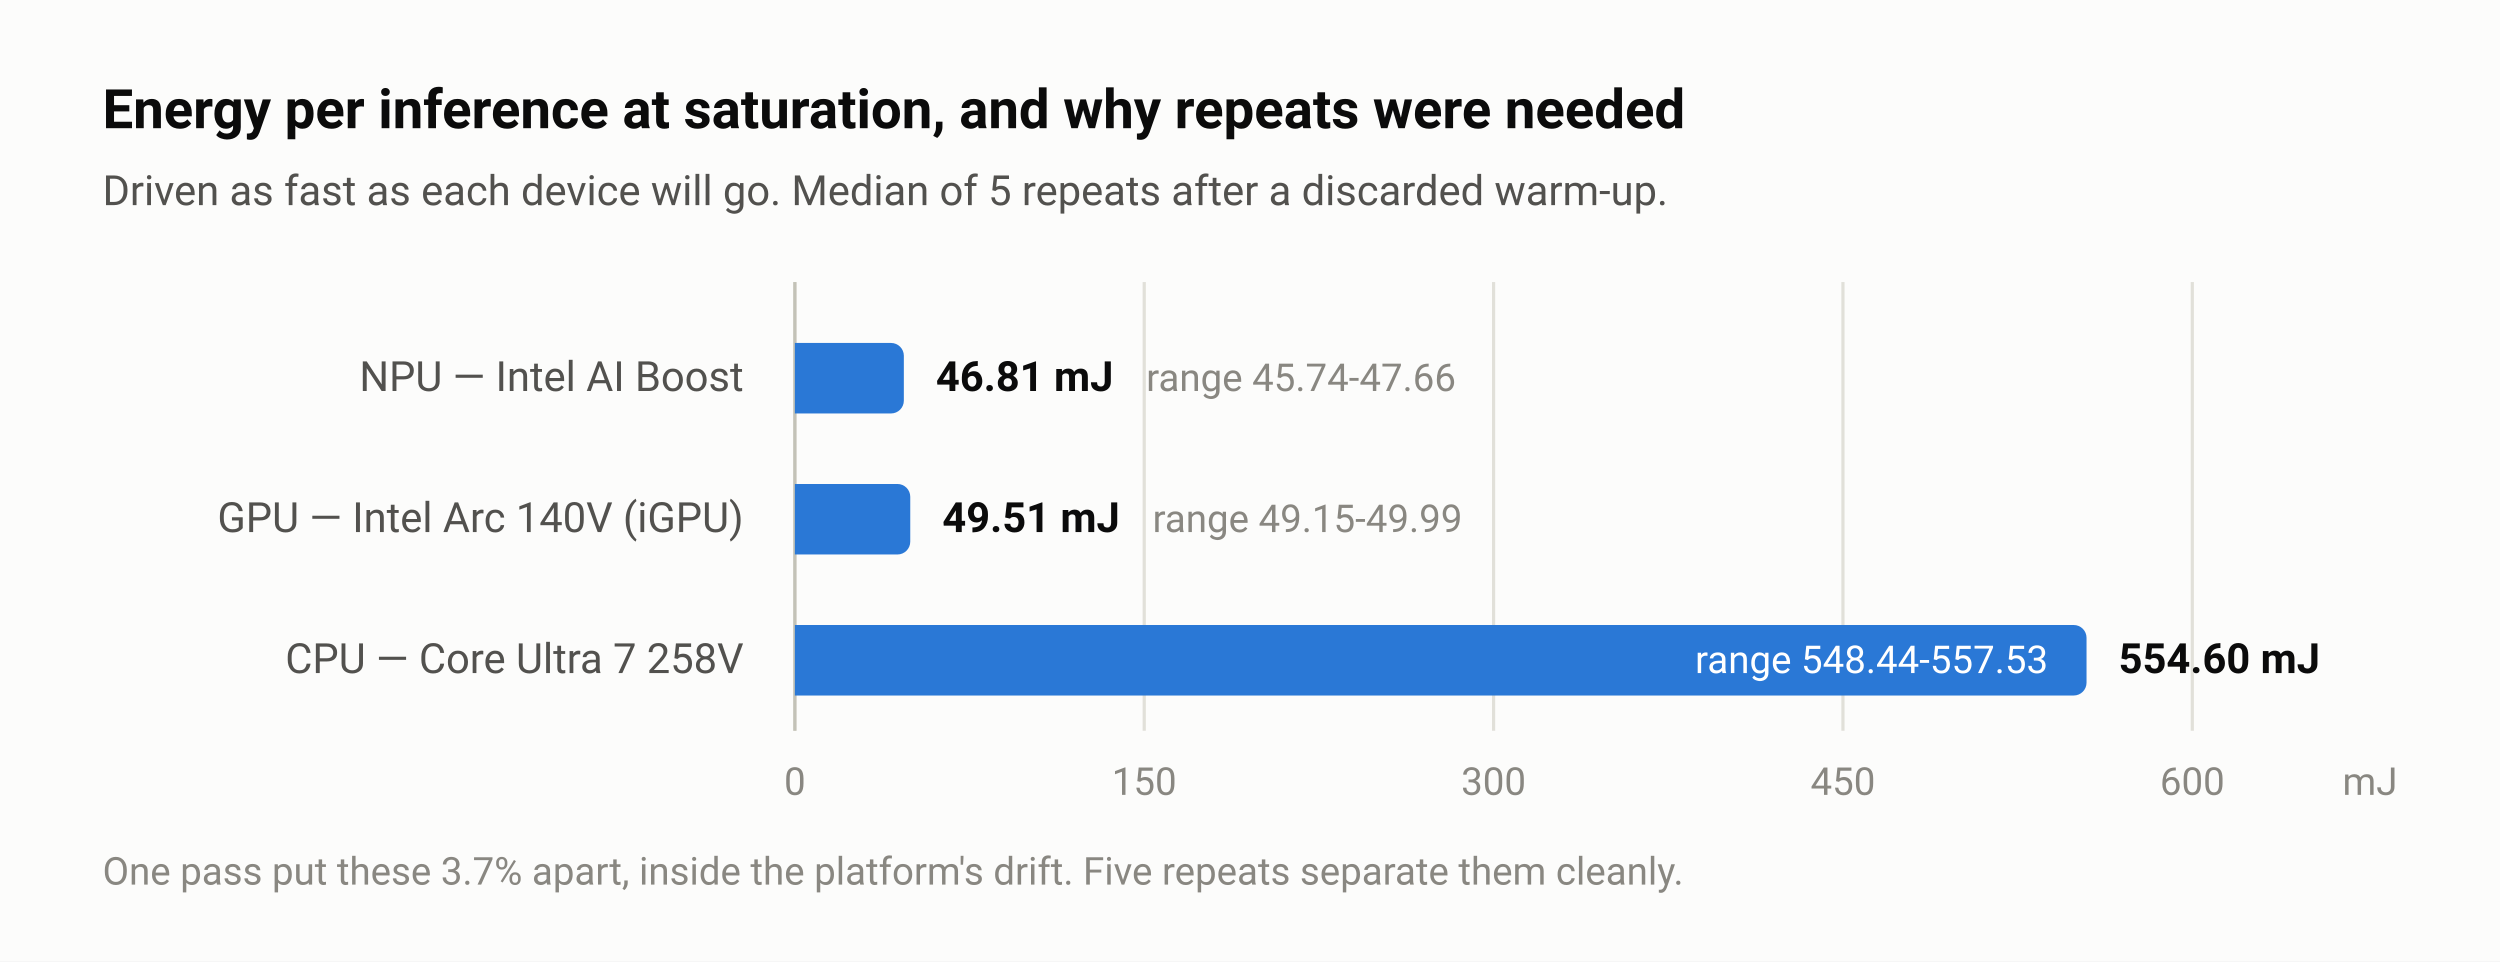
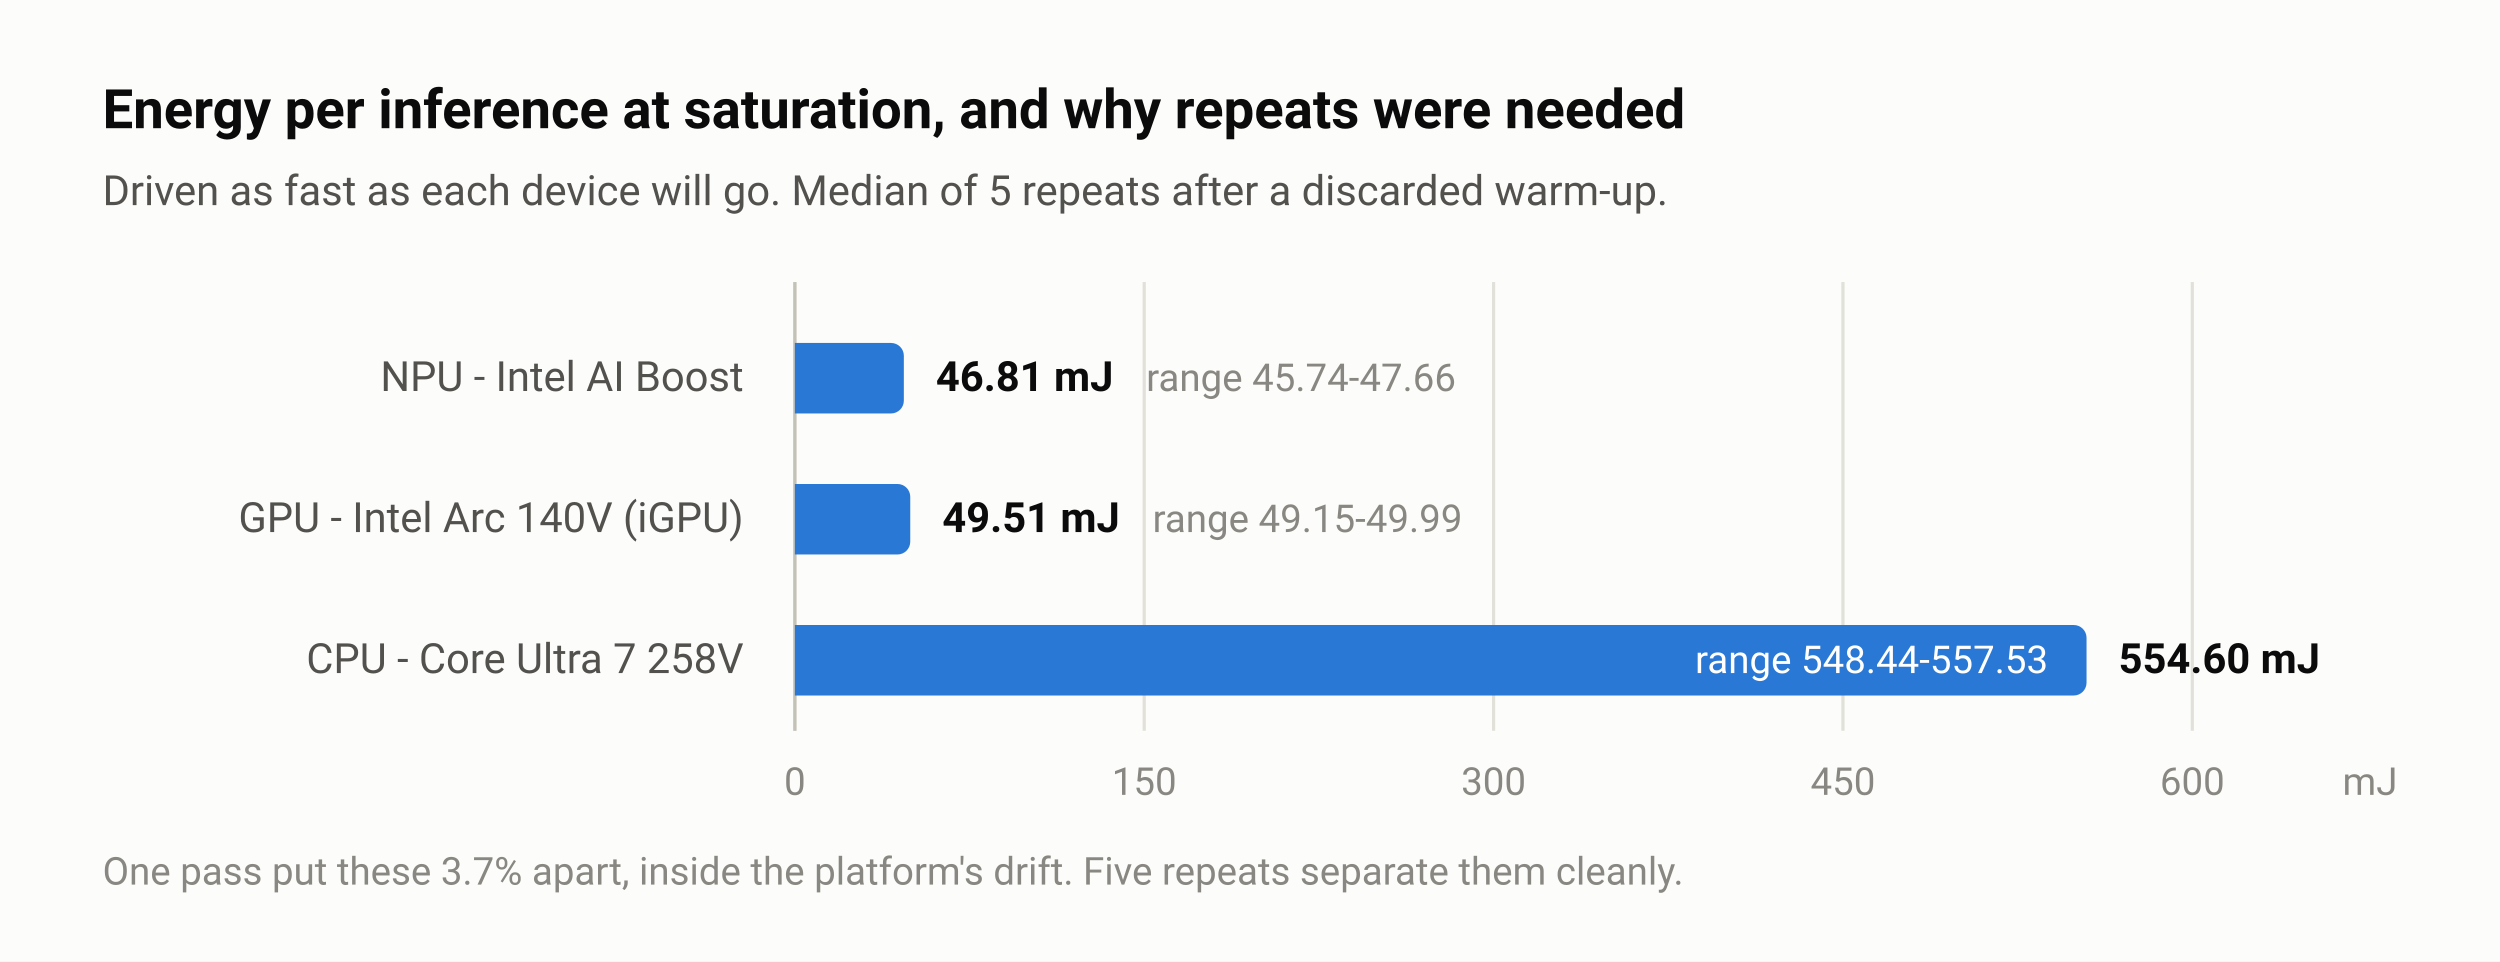
<svg xmlns="http://www.w3.org/2000/svg" viewBox="0 0 780 300" width="780" height="300" role="img" aria-label="Energy per inference at saturation, and why repeats were needed">
  <rect width="780" height="300" fill="#fcfcfb" />
  <text x="32.0" y="40.0" font-family="system-ui, -apple-system, 'Segoe UI', Roboto, Helvetica, Arial, sans-serif" font-size="17" font-weight="650" fill="#0b0b0b" text-anchor="start">Energy per inference at saturation, and why repeats were needed</text>
  <text x="32.0" y="64.0" font-family="system-ui, -apple-system, 'Segoe UI', Roboto, Helvetica, Arial, sans-serif" font-size="13" font-weight="400" fill="#52514e" text-anchor="start">Driven as fast as each device will go. Median of 5 repeats after a discarded warm-up.</text>
  <line x1="248.0" y1="88.0" x2="248.0" y2="228.0" stroke="#e1e0d9" stroke-width="1" />
  <text x="248.0" y="248.0" font-family="system-ui, -apple-system, 'Segoe UI', Roboto, Helvetica, Arial, sans-serif" font-size="12" font-weight="400" fill="#898781" text-anchor="middle">0</text>
  <line x1="357.0" y1="88.0" x2="357.0" y2="228.0" stroke="#e1e0d9" stroke-width="1" />
  <text x="357.0" y="248.0" font-family="system-ui, -apple-system, 'Segoe UI', Roboto, Helvetica, Arial, sans-serif" font-size="12" font-weight="400" fill="#898781" text-anchor="middle">150</text>
  <line x1="466.0" y1="88.0" x2="466.0" y2="228.0" stroke="#e1e0d9" stroke-width="1" />
  <text x="466.0" y="248.0" font-family="system-ui, -apple-system, 'Segoe UI', Roboto, Helvetica, Arial, sans-serif" font-size="12" font-weight="400" fill="#898781" text-anchor="middle">300</text>
  <line x1="575.0" y1="88.0" x2="575.0" y2="228.0" stroke="#e1e0d9" stroke-width="1" />
  <text x="575.0" y="248.0" font-family="system-ui, -apple-system, 'Segoe UI', Roboto, Helvetica, Arial, sans-serif" font-size="12" font-weight="400" fill="#898781" text-anchor="middle">450</text>
  <line x1="684.0" y1="88.0" x2="684.0" y2="228.0" stroke="#e1e0d9" stroke-width="1" />
  <text x="684.0" y="248.0" font-family="system-ui, -apple-system, 'Segoe UI', Roboto, Helvetica, Arial, sans-serif" font-size="12" font-weight="400" fill="#898781" text-anchor="middle">600</text>
  <line x1="248.0" y1="88.0" x2="248.0" y2="228.0" stroke="#c3c2b7" stroke-width="1" />
  <text x="748.0" y="248.0" font-family="system-ui, -apple-system, 'Segoe UI', Roboto, Helvetica, Arial, sans-serif" font-size="12" font-weight="400" fill="#898781" text-anchor="end">mJ</text>
-   <text x="232.0" y="122.0" font-family="system-ui, -apple-system, 'Segoe UI', Roboto, Helvetica, Arial, sans-serif" font-size="13" font-weight="400" fill="#52514e" text-anchor="end">NPU — Intel AI Boost</text>
+   <text x="232.0" y="122.0" font-family="system-ui, -apple-system, 'Segoe UI', Roboto, Helvetica, Arial, sans-serif" font-size="13" font-weight="400" fill="#52514e" text-anchor="end">NPU - Intel AI Boost</text>
  <g fill="#2a78d6">
    <path d="M 248.0 107.0 H 278.0 A 4 4 0 0 1 282.0 111.0 V 125.0 A 4 4 0 0 1 278.0 129.0 H 248.0 Z" />
  </g>
  <text x="292.0" y="122.0" font-family="system-ui, -apple-system, 'Segoe UI', Roboto, Helvetica, Arial, sans-serif" font-size="13" font-weight="650" fill="#0b0b0b" text-anchor="start">46.81 mJ</text>
  <text x="357.6" y="122.0" font-family="system-ui, -apple-system, 'Segoe UI', Roboto, Helvetica, Arial, sans-serif" font-size="12" font-weight="400" fill="#898781" text-anchor="start">range 45.74-47.66</text>
-   <text x="232.0" y="166.0" font-family="system-ui, -apple-system, 'Segoe UI', Roboto, Helvetica, Arial, sans-serif" font-size="13" font-weight="400" fill="#52514e" text-anchor="end">GPU — Intel Arc 140V (iGPU)</text>
+   <text x="232.0" y="166.0" font-family="system-ui, -apple-system, 'Segoe UI', Roboto, Helvetica, Arial, sans-serif" font-size="13" font-weight="400" fill="#52514e" text-anchor="end">GPU - Intel Arc 140V (iGPU)</text>
  <g fill="#2a78d6">
    <path d="M 248.0 151.0 H 280.0 A 4 4 0 0 1 284.0 155.0 V 169.0 A 4 4 0 0 1 280.0 173.0 H 248.0 Z" />
  </g>
  <text x="294.0" y="166.0" font-family="system-ui, -apple-system, 'Segoe UI', Roboto, Helvetica, Arial, sans-serif" font-size="13" font-weight="650" fill="#0b0b0b" text-anchor="start">49.51 mJ</text>
  <text x="359.6" y="166.0" font-family="system-ui, -apple-system, 'Segoe UI', Roboto, Helvetica, Arial, sans-serif" font-size="12" font-weight="400" fill="#898781" text-anchor="start">range 49.15-49.99</text>
-   <text x="232.0" y="210.0" font-family="system-ui, -apple-system, 'Segoe UI', Roboto, Helvetica, Arial, sans-serif" font-size="13" font-weight="400" fill="#52514e" text-anchor="end">CPU — Core Ultra 7 258V</text>
+   <text x="232.0" y="210.0" font-family="system-ui, -apple-system, 'Segoe UI', Roboto, Helvetica, Arial, sans-serif" font-size="13" font-weight="400" fill="#52514e" text-anchor="end">CPU - Core Ultra 7 258V</text>
  <g fill="#2a78d6">
    <path d="M 248.0 195.0 H 647.0 A 4 4 0 0 1 651.0 199.0 V 213.0 A 4 4 0 0 1 647.0 217.0 H 248.0 Z" />
  </g>
  <text x="661.0" y="210.0" font-family="system-ui, -apple-system, 'Segoe UI', Roboto, Helvetica, Arial, sans-serif" font-size="13" font-weight="650" fill="#0b0b0b" text-anchor="start">554.60 mJ</text>
  <text x="639.0" y="210.0" font-family="system-ui, -apple-system, 'Segoe UI', Roboto, Helvetica, Arial, sans-serif" font-size="12" font-weight="400" fill="#ffffff" text-anchor="end">range 548.44-557.53</text>
  <text x="32.0" y="276.0" font-family="system-ui, -apple-system, 'Segoe UI', Roboto, Helvetica, Arial, sans-serif" font-size="12" font-weight="400" fill="#898781" text-anchor="start">One pass put these 3.7% apart, inside the platform's drift. Five repeats separate them cleanly.</text>
</svg>
